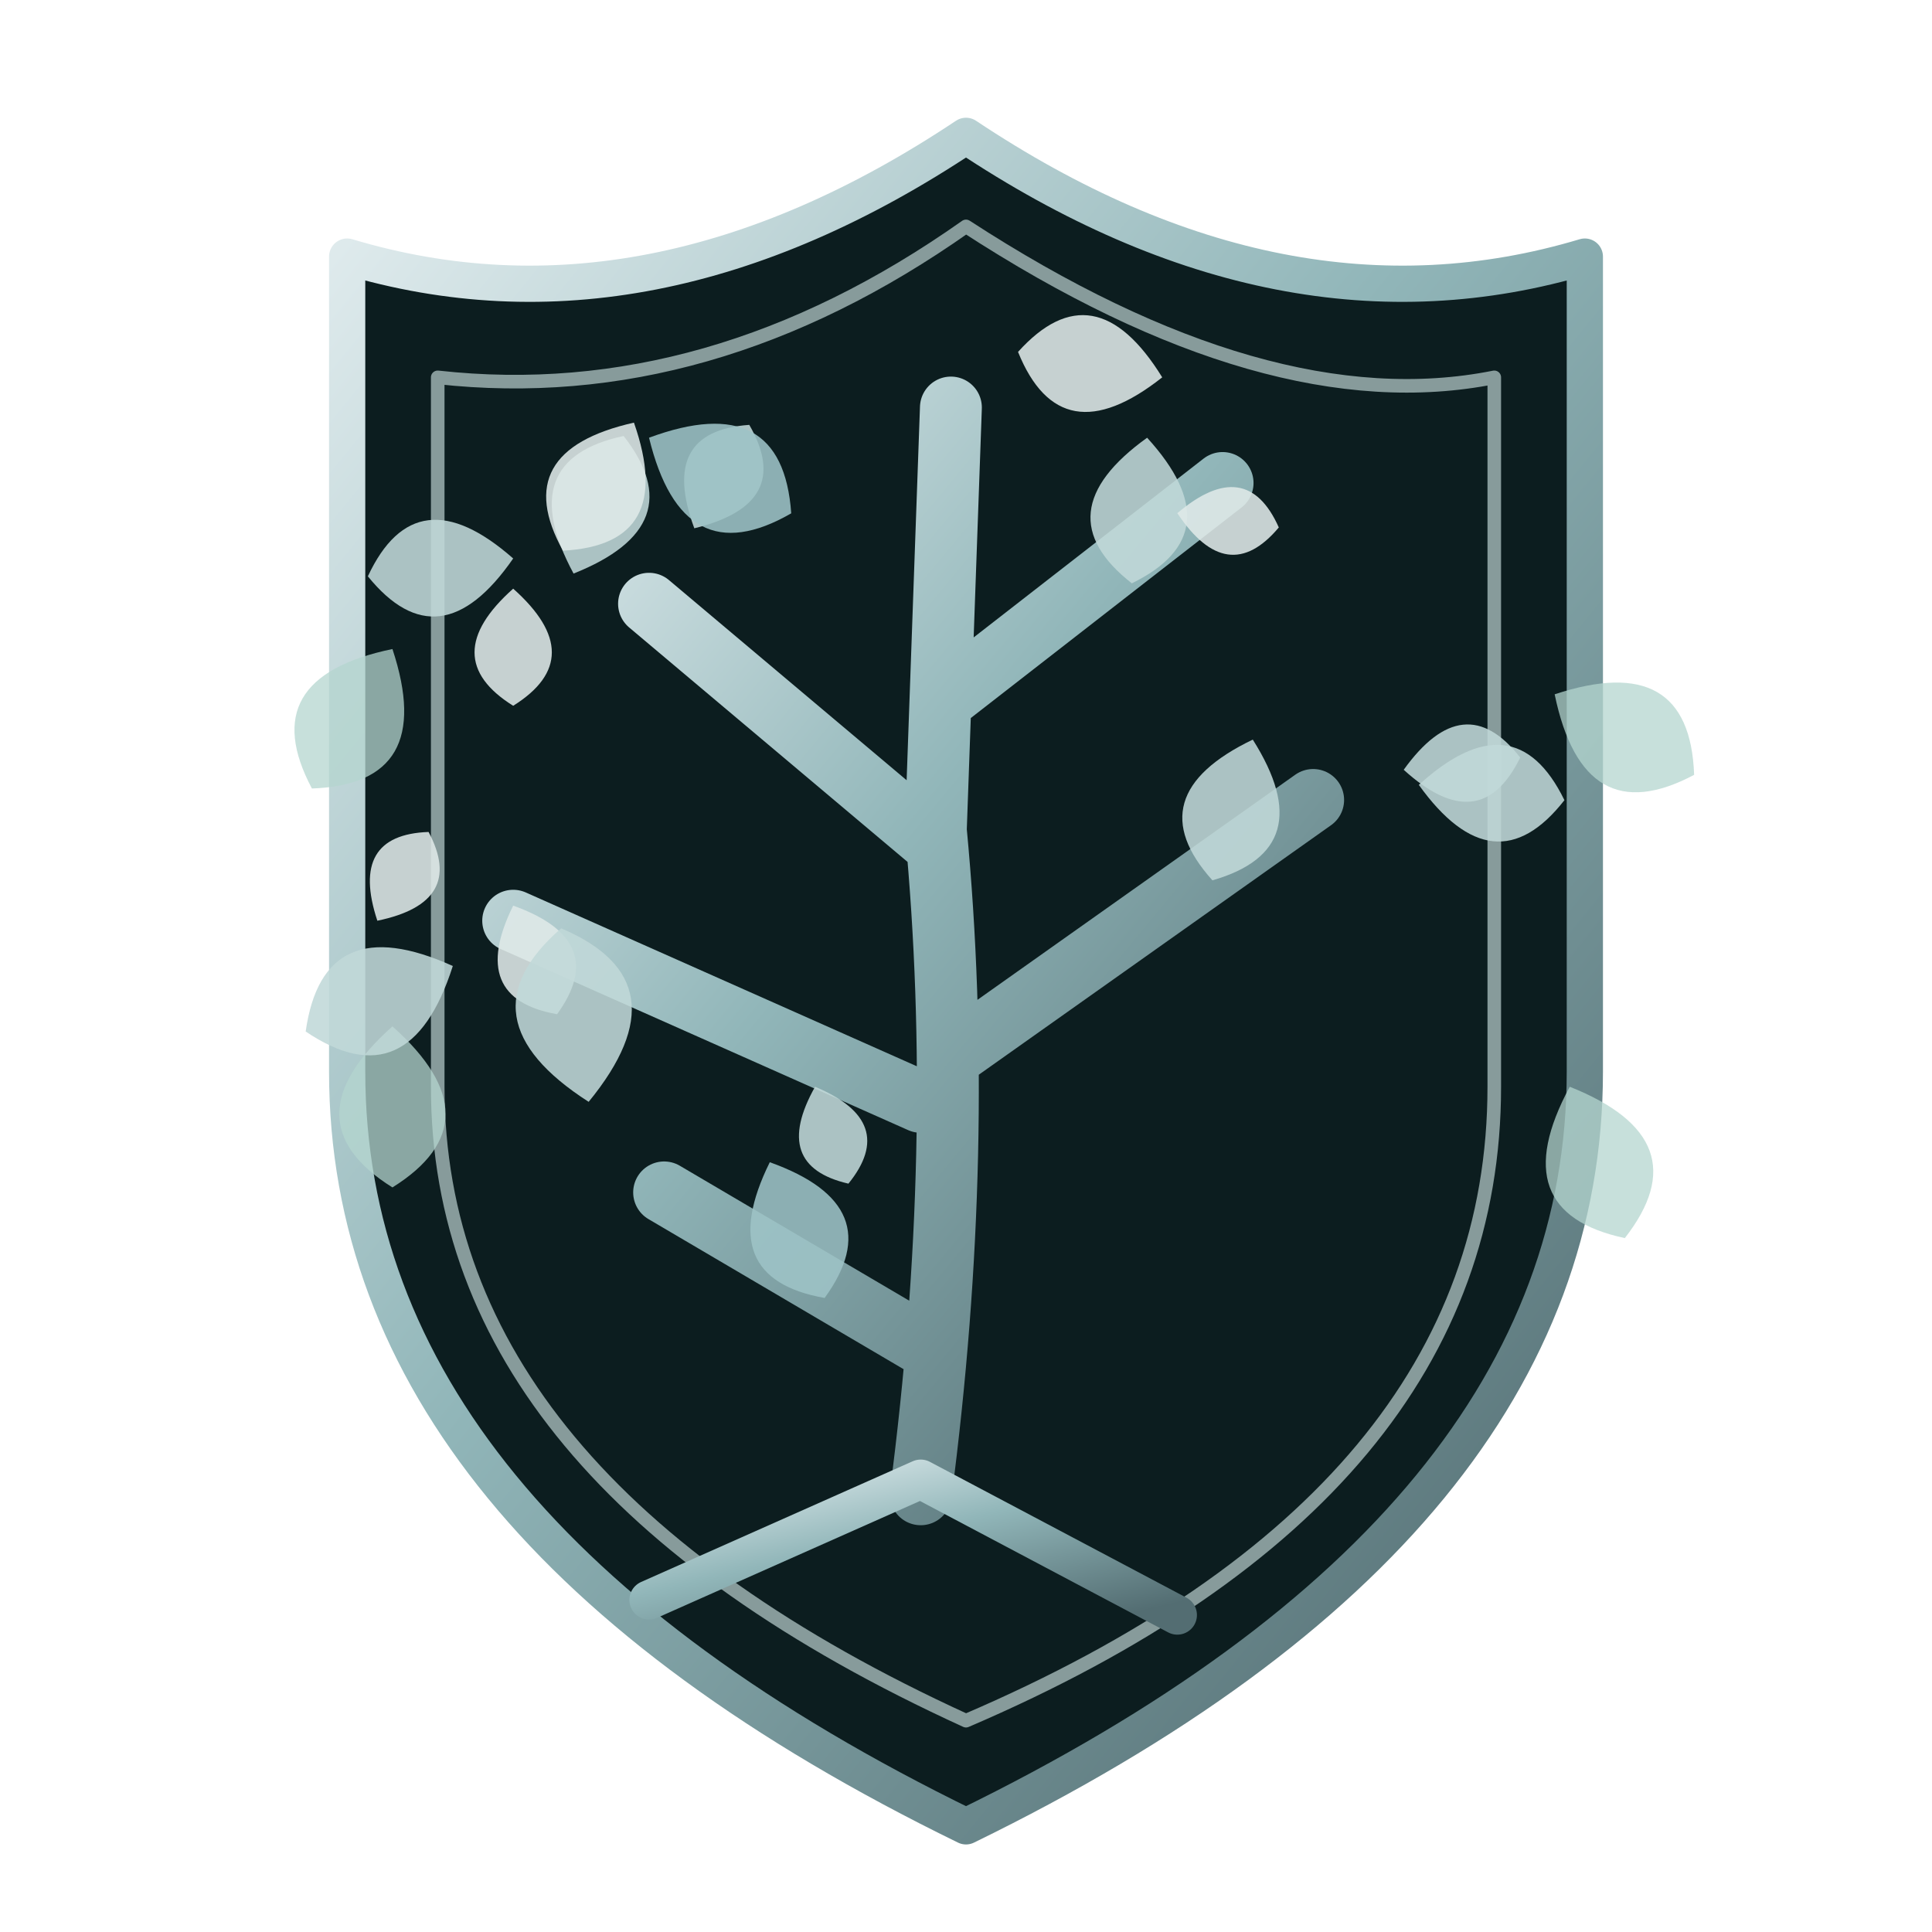
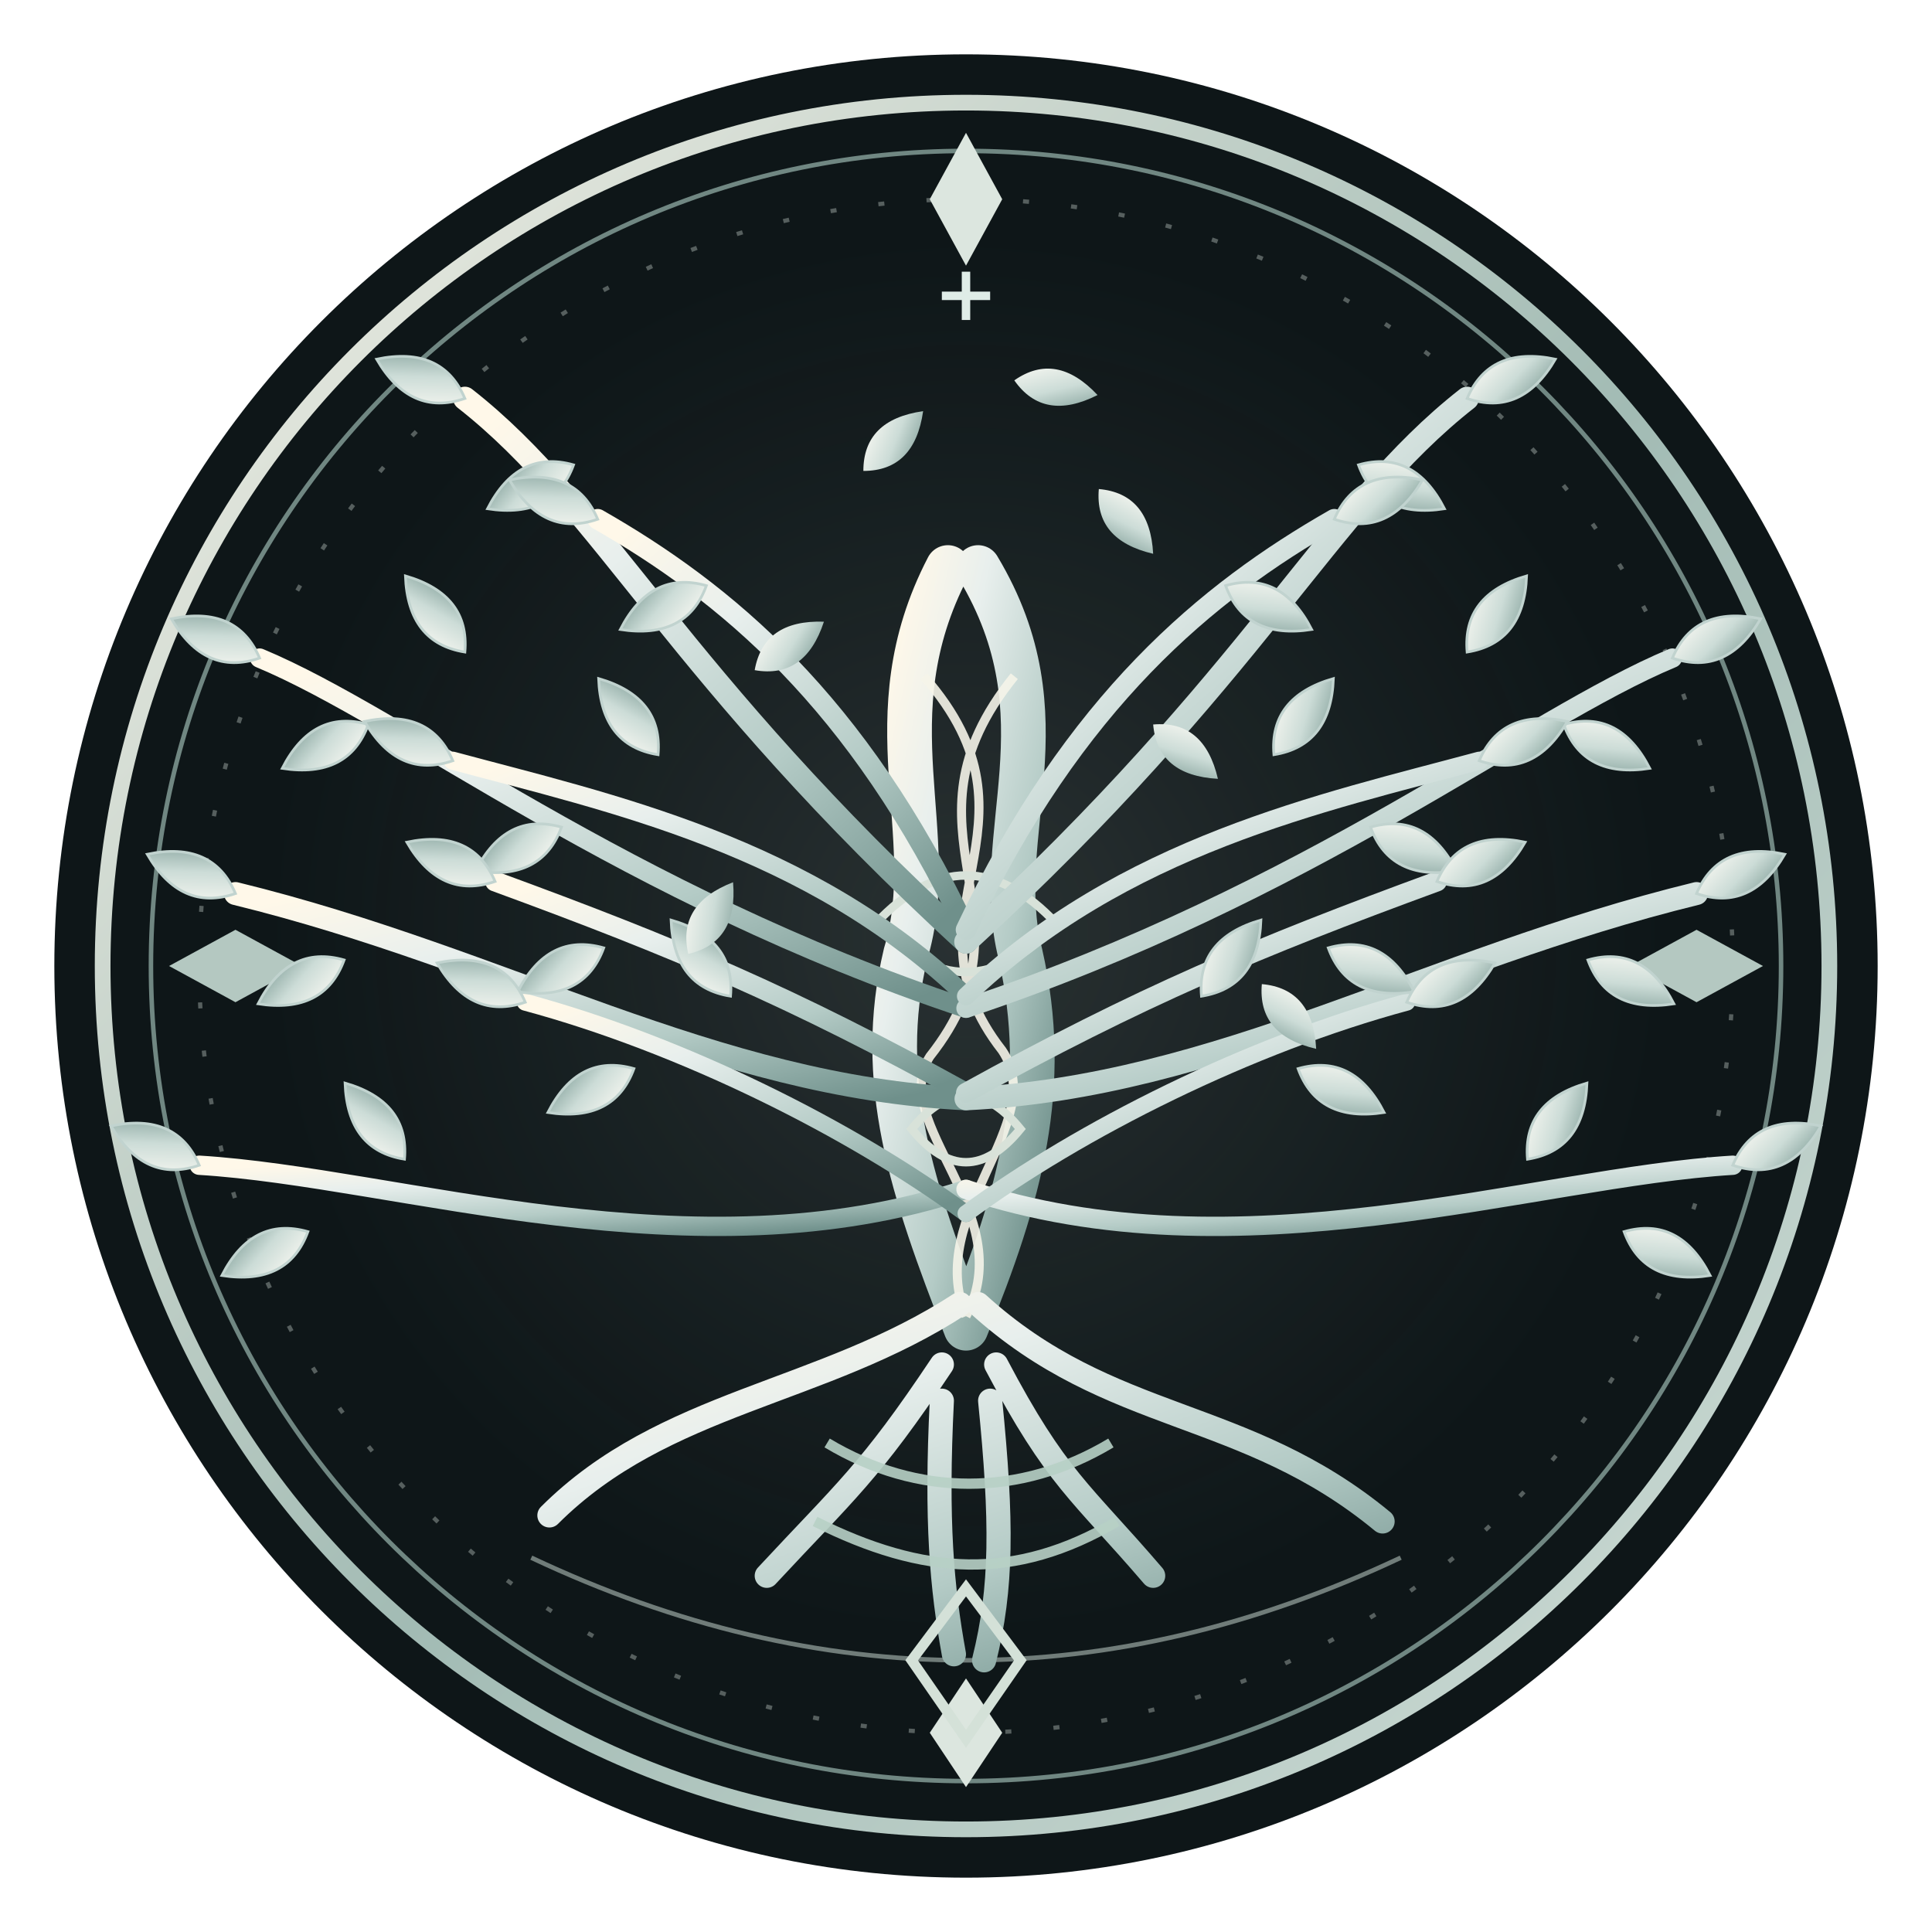
- <svg xmlns="http://www.w3.org/2000/svg" viewBox="0 0 128 128" fill="none">
+ <svg xmlns="http://www.w3.org/2000/svg" width="320" height="320" viewBox="0 0 320 320" fill="none" aria-hidden="true">
  <defs>
-     <linearGradient id="metal" x1="0" y1="0" x2=".9" y2="1">
-       <stop stop-color="#e4eef0" />
-       <stop offset=".46" stop-color="#91b6b9" />
-       <stop offset="1" stop-color="#536d72" />
+     <linearGradient id="treeSilver" x1=".1" y1="0" x2=".9" y2="1">
+       <stop stop-color="#fff8e9" />
+       <stop offset=".28" stop-color="#e8efed" />
+       <stop offset=".66" stop-color="#b4cbc6" />
+       <stop offset="1" stop-color="#6f908b" />
    </linearGradient>
-     <linearGradient id="darkmetal" x1="0" y1="0" x2="1" y2="1">
-       <stop stop-color="#536d72" />
-       <stop offset=".6" stop-color="#091414" />
-       <stop offset="1" stop-color="#91b6b9" />
+     <linearGradient id="leafSilver" x1="0" y1="0" x2="1" y2="1">
+       <stop stop-color="#fbfaf4" />
+       <stop offset=".53" stop-color="#ccdcd7" />
+       <stop offset="1" stop-color="#7f9d97" />
    </linearGradient>
-     <radialGradient id="light">
-       <stop stop-color="#91b6b9" stop-opacity=".41" />
-       <stop offset=".53" stop-color="#536d72" stop-opacity=".16" />
-       <stop offset="1" stop-color="#536d72" stop-opacity="0" />
+     <radialGradient id="orb">
+       <stop stop-color="#e6ece8" stop-opacity=".13" />
+       <stop offset=".74" stop-color="#b8c8c3" stop-opacity=".035" />
+       <stop offset="1" stop-color="#91aba5" stop-opacity="0" />
    </radialGradient>
-     <linearGradient id="fade">
-       <stop stop-color="#fff" stop-opacity="0" />
-       <stop offset=".39" stop-color="#fff" stop-opacity=".22" />
-       <stop offset=".62" stop-color="#fff" stop-opacity=".9" />
-       <stop offset="1" stop-color="#fff" />
+     <linearGradient id="metalRing" x1="0" y1="0" x2="1" y2="1">
+       <stop stop-color="#f6f3e9" />
+       <stop offset=".53" stop-color="#a2bbb4" />
+       <stop offset="1" stop-color="#d2dfd9" />
    </linearGradient>
-     <mask id="leftFade">
-       <rect width="860" height="300" fill="url(#fade)" />
-     </mask>
-     <radialGradient id="orb">
-       <stop stop-color="#e4eef0" stop-opacity=".95" />
-       <stop offset=".68" stop-color="#91b6b9" stop-opacity=".56" />
-       <stop offset="1" stop-color="#536d72" stop-opacity=".13" />
-     </radialGradient>
  </defs>
-   <path d="M64 9Q85 23 105 17V71Q105 101 64 121Q23 101 23 71V17Q43 23 64 9Z" stroke="url(#metal)" stroke-width="2.4" opacity="1" fill="#0c1d1f" stroke-linecap="round" stroke-linejoin="round" />
-   <path d="M64 15Q84 28 99 25V72Q99 99 64 114Q29 98 29 72V25Q47 27 64 15Z" stroke="#bad0d0" stroke-width="0.9" opacity="0.7" fill="none" stroke-linecap="round" stroke-linejoin="round" />
-   <path d="M0 0 Q 6.27 -7.04 10.67 0 Q 6.27 7.04 0 0 Z" fill="#b4d6cf" opacity="0.75" transform="translate(26.00 43.00) rotate(120)" />
-   <path d="M0 0 Q 6.27 -7.04 10.67 0 Q 6.27 7.04 0 0 Z" fill="#b4d6cf" opacity="0.75" transform="translate(26.00 68.00) rotate(90)" />
-   <path d="M0 0 Q 6.27 -7.04 10.67 0 Q 6.27 7.04 0 0 Z" fill="#b4d6cf" opacity="0.75" transform="translate(103.00 46.00) rotate(30)" />
-   <path d="M0 0 Q 6.27 -7.04 10.67 0 Q 6.27 7.04 0 0 Z" fill="#b4d6cf" opacity="0.75" transform="translate(104.00 72.00) rotate(70)" />
-   <path d="M61 99Q64 76 62 55L63 27M62 56L43 40M63 46L81 32M61 73L34 61M63 70L87 53M61 89L44 79" stroke="url(#metal)" stroke-width="4.1" opacity="1" fill="none" stroke-linecap="round" stroke-linejoin="round" />
-   <path d="M61 98L43 106M61 98L78 107" stroke="url(#metal)" stroke-width="2.6" opacity="1" fill="none" stroke-linecap="round" stroke-linejoin="round" />
-   <path d="M0 0 Q 5.70 -6.40 9.70 0 Q 5.70 6.40 0 0 Z" fill="#c1d8d8" opacity="0.88" transform="translate(34.00 37.00) rotate(173)" />
-   <path d="M0 0 Q 5.70 -6.40 9.70 0 Q 5.70 6.40 0 0 Z" fill="#c1d8d8" opacity="0.88" transform="translate(38.00 38.00) rotate(-70)" />
-   <path d="M0 0 Q 4.56 -5.12 7.76 0 Q 4.56 5.12 0 0 Z" fill="#dfe9e8" opacity="0.88" transform="translate(34.00 39.00) rotate(90)" />
-   <path d="M0 0 Q 5.70 -6.40 9.70 0 Q 5.70 6.40 0 0 Z" fill="#dfe9e8" opacity="0.88" transform="translate(42.00 28.00) rotate(119)" />
-   <path d="M0 0 Q 4.56 -5.12 7.76 0 Q 4.56 5.12 0 0 Z" fill="#c1d8d8" opacity="0.88" transform="translate(46.00 35.00) rotate(-62)" />
-   <path d="M0 0 Q 6.27 -7.04 10.67 0 Q 6.27 7.04 0 0 Z" fill="#9dc3c6" opacity="0.88" transform="translate(43.00 29.00) rotate(28)" />
-   <path d="M0 0 Q 5.70 -6.40 9.70 0 Q 5.70 6.40 0 0 Z" fill="#c1d8d8" opacity="0.88" transform="translate(76.00 29.00) rotate(96)" />
-   <path d="M0 0 Q 3.99 -4.48 6.79 0 Q 3.99 4.48 0 0 Z" fill="#dfe9e8" opacity="0.88" transform="translate(78.00 34.00) rotate(8)" />
-   <path d="M0 0 Q 5.70 -6.40 9.70 0 Q 5.70 6.40 0 0 Z" fill="#dfe9e8" opacity="0.88" transform="translate(77.00 25.00) rotate(-170)" />
-   <path d="M0 0 Q 4.56 -5.12 7.76 0 Q 4.56 5.12 0 0 Z" fill="#dfe9e8" opacity="0.88" transform="translate(34.00 60.00) rotate(68)" />
-   <path d="M0 0 Q 3.99 -4.48 6.79 0 Q 3.99 4.48 0 0 Z" fill="#dfe9e8" opacity="0.88" transform="translate(25.00 61.00) rotate(-60)" />
-   <path d="M0 0 Q 6.27 -7.04 10.67 0 Q 6.27 7.04 0 0 Z" fill="#c1d8d8" opacity="0.88" transform="translate(30.00 64.00) rotate(156)" />
-   <path d="M0 0 Q 5.70 -6.40 9.70 0 Q 5.70 6.40 0 0 Z" fill="#c1d8d8" opacity="0.88" transform="translate(83.00 49.00) rotate(106)" />
-   <path d="M0 0 Q 4.56 -5.12 7.76 0 Q 4.56 5.12 0 0 Z" fill="#c1d8d8" opacity="0.88" transform="translate(93.00 51.00) rotate(-6)" />
-   <path d="M0 0 Q 5.70 -6.40 9.70 0 Q 5.70 6.40 0 0 Z" fill="#c1d8d8" opacity="0.88" transform="translate(94.00 52.00) rotate(6)" />
-   <path d="M0 0 Q 5.70 -6.40 9.70 0 Q 5.70 6.40 0 0 Z" fill="#9dc3c6" opacity="0.88" transform="translate(51.00 77.00) rotate(68)" />
-   <path d="M0 0 Q 6.84 -7.68 11.64 0 Q 6.84 7.68 0 0 Z" fill="#c1d8d8" opacity="0.88" transform="translate(39.00 73.00) rotate(-99)" />
-   <path d="M0 0 Q 3.99 -4.48 6.79 0 Q 3.99 4.48 0 0 Z" fill="#c1d8d8" opacity="0.88" transform="translate(54.00 72.00) rotate(71)" />
+   <circle cx="160" cy="160" r="151" fill="#0a1214" fill-opacity=".98" />
+   <circle cx="160" cy="160" r="143" stroke="url(#metalRing)" stroke-width="2.6" />
+   <circle cx="160" cy="160" r="135" stroke="#9bb7b0" stroke-opacity=".7" stroke-width=".75" />
+   <circle cx="160" cy="160" r="127" stroke="#d6e1dc" stroke-opacity=".36" stroke-width=".7" stroke-dasharray="1 7" />
+   <circle cx="160" cy="155" r="118" fill="url(#orb)" />
+   <path d="M160 22l6 11-6 11-6-11z" fill="#dce6df" />
+   <path d="M160 278l6 9-6 9-6-9z" fill="#dce6df" />
+   <path d="M28 160l11-6 11 6-11 6zM270 160l11-6 11 6-11 6z" fill="#b4c8c1" />
+   <path d="M160 45v8 M156 49h8" stroke="#dfece7" stroke-width="1.4" />
+   <path d="M88 258q72 34 144 0" stroke="#c6d8d0" stroke-width=".75" opacity=".53" />
+   <path d="M160 220C151 197 145 179 150 158C156 138 144 119 157 94M160 220C169 198 174 180 169 158C164 138 177 119 162 94" stroke="url(#treeSilver)" stroke-width="7.4" stroke-linecap="round" fill="none" />
+   <path d="M153 112C175 137 148 151 166 174C174 186 153 201 160 218M168 112C147 138 173 151 154 175C147 186 169 201 160 218" stroke="#f5f4e9" stroke-width="1.5" stroke-opacity=".9" fill="none" />
+   <path d="M145 153q15-16 30 0q-15 16-30 0ZM151 187q9-11 18 0q-9 11-18 0Z" fill="none" stroke="#d8e2d9" stroke-width="1.4" />
+   <path d="M 160.00 156 C 112.00 112 100.00 84 77.00 66" stroke="url(#treeSilver)" stroke-width="3.9" stroke-linecap="round" fill="none" />
+   <path d="M 160.00 167 C 103.00 148 67.00 119 43.00 109" stroke="url(#treeSilver)" stroke-width="3.2" stroke-linecap="round" fill="none" />
+   <path d="M 160.00 182 C 118.00 180 84.00 159 39.00 148" stroke="url(#treeSilver)" stroke-width="3.8" stroke-linecap="round" fill="none" />
+   <path d="M 160.00 197 C 115.00 212 66.00 195 33.00 193" stroke="url(#treeSilver)" stroke-width="3.2" stroke-linecap="round" fill="none" />
+   <path d="M 160.00 154 C 142.00 116 120.00 98 99.00 86" stroke="url(#treeSilver)" stroke-width="3.4" stroke-linecap="round" fill="none" />
+   <path d="M 160.00 165 C 134.00 140 101.00 133 75.00 126" stroke="url(#treeSilver)" stroke-width="3.0" stroke-linecap="round" fill="none" />
+   <path d="M 160.00 181 C 131.00 165 112.00 157 82.00 146" stroke="url(#treeSilver)" stroke-width="3.3" stroke-linecap="round" fill="none" />
+   <path d="M 160.00 201 C 141.00 187 113.00 173 87.00 166" stroke="url(#treeSilver)" stroke-width="2.8" stroke-linecap="round" fill="none" />
+   <path d="M 160.00 156 C 208.00 112 220.00 84 243.00 66" stroke="url(#treeSilver)" stroke-width="3.9" stroke-linecap="round" fill="none" />
+   <path d="M 160.00 167 C 217.00 148 253.00 119 277.00 109" stroke="url(#treeSilver)" stroke-width="3.2" stroke-linecap="round" fill="none" />
+   <path d="M 160.00 182 C 202.00 180 236.00 159 281.00 148" stroke="url(#treeSilver)" stroke-width="3.8" stroke-linecap="round" fill="none" />
+   <path d="M 160.00 197 C 205.00 212 254.00 195 287.00 193" stroke="url(#treeSilver)" stroke-width="3.2" stroke-linecap="round" fill="none" />
+   <path d="M 160.00 154 C 178.00 116 200.00 98 221.00 86" stroke="url(#treeSilver)" stroke-width="3.4" stroke-linecap="round" fill="none" />
+   <path d="M 160.00 165 C 186.00 140 219.00 133 245.00 126" stroke="url(#treeSilver)" stroke-width="3.0" stroke-linecap="round" fill="none" />
+   <path d="M 160.00 181 C 189.00 165 208.00 157 238.00 146" stroke="url(#treeSilver)" stroke-width="3.3" stroke-linecap="round" fill="none" />
+   <path d="M 160.00 201 C 179.00 187 207.00 173 233.00 166" stroke="url(#treeSilver)" stroke-width="2.8" stroke-linecap="round" fill="none" />
+   <path d="M0 0 Q 7 -6.5 16 0 Q 7 6.5 0 0Z" fill="url(#leafSilver)" stroke="#c1d3cf" stroke-width=".45" transform="translate(77.0 66.0) rotate(204.0)" />
+   <path d="M0 0 Q 7 -6.5 16 0 Q 7 6.5 0 0Z" fill="url(#leafSilver)" stroke="#c1d3cf" stroke-width=".45" transform="translate(95.0 77.0) rotate(153.0)" />
+   <path d="M0 0 Q 7 -6.5 16 0 Q 7 6.5 0 0Z" fill="url(#leafSilver)" stroke="#c1d3cf" stroke-width=".45" transform="translate(43.0 109.0) rotate(204.0)" />
+   <path d="M0 0 Q 7 -6.5 16 0 Q 7 6.5 0 0Z" fill="url(#leafSilver)" stroke="#c1d3cf" stroke-width=".45" transform="translate(61.0 120.0) rotate(153.0)" />
+   <path d="M0 0 Q 7 -6.5 16 0 Q 7 6.5 0 0Z" fill="url(#leafSilver)" stroke="#c1d3cf" stroke-width=".45" transform="translate(77.0 108.0) rotate(232.0)" />
+   <path d="M0 0 Q 7 -6.5 16 0 Q 7 6.5 0 0Z" fill="url(#leafSilver)" stroke="#c1d3cf" stroke-width=".45" transform="translate(39.0 148.0) rotate(204.0)" />
+   <path d="M0 0 Q 7 -6.5 16 0 Q 7 6.5 0 0Z" fill="url(#leafSilver)" stroke="#c1d3cf" stroke-width=".45" transform="translate(57.0 159.0) rotate(153.0)" />
+   <path d="M0 0 Q 7 -6.5 16 0 Q 7 6.5 0 0Z" fill="url(#leafSilver)" stroke="#c1d3cf" stroke-width=".45" transform="translate(33.0 193.0) rotate(204.0)" />
+   <path d="M0 0 Q 7 -6.5 16 0 Q 7 6.5 0 0Z" fill="url(#leafSilver)" stroke="#c1d3cf" stroke-width=".45" transform="translate(51.0 204.0) rotate(153.0)" />
+   <path d="M0 0 Q 7 -6.5 16 0 Q 7 6.5 0 0Z" fill="url(#leafSilver)" stroke="#c1d3cf" stroke-width=".45" transform="translate(67.0 192.0) rotate(232.0)" />
+   <path d="M0 0 Q 7 -6.5 16 0 Q 7 6.5 0 0Z" fill="url(#leafSilver)" stroke="#c1d3cf" stroke-width=".45" transform="translate(99.0 86.0) rotate(204.0)" />
+   <path d="M0 0 Q 7 -6.5 16 0 Q 7 6.5 0 0Z" fill="url(#leafSilver)" stroke="#c1d3cf" stroke-width=".45" transform="translate(117.0 97.0) rotate(153.0)" />
+   <path d="M0 0 Q 7 -6.5 16 0 Q 7 6.5 0 0Z" fill="url(#leafSilver)" stroke="#c1d3cf" stroke-width=".45" transform="translate(75.0 126.0) rotate(204.0)" />
+   <path d="M0 0 Q 7 -6.5 16 0 Q 7 6.5 0 0Z" fill="url(#leafSilver)" stroke="#c1d3cf" stroke-width=".45" transform="translate(93.0 137.0) rotate(153.0)" />
+   <path d="M0 0 Q 7 -6.5 16 0 Q 7 6.5 0 0Z" fill="url(#leafSilver)" stroke="#c1d3cf" stroke-width=".45" transform="translate(109.0 125.0) rotate(232.0)" />
+   <path d="M0 0 Q 7 -6.5 16 0 Q 7 6.5 0 0Z" fill="url(#leafSilver)" stroke="#c1d3cf" stroke-width=".45" transform="translate(82.0 146.0) rotate(204.0)" />
+   <path d="M0 0 Q 7 -6.5 16 0 Q 7 6.5 0 0Z" fill="url(#leafSilver)" stroke="#c1d3cf" stroke-width=".45" transform="translate(100.0 157.0) rotate(153.0)" />
+   <path d="M0 0 Q 7 -6.5 16 0 Q 7 6.5 0 0Z" fill="url(#leafSilver)" stroke="#c1d3cf" stroke-width=".45" transform="translate(87.0 166.0) rotate(204.0)" />
+   <path d="M0 0 Q 7 -6.5 16 0 Q 7 6.5 0 0Z" fill="url(#leafSilver)" stroke="#c1d3cf" stroke-width=".45" transform="translate(105.0 177.0) rotate(153.0)" />
+   <path d="M0 0 Q 7 -6.5 16 0 Q 7 6.5 0 0Z" fill="url(#leafSilver)" stroke="#c1d3cf" stroke-width=".45" transform="translate(121.0 165.0) rotate(232.0)" />
+   <path d="M0 0 Q 7 -6.5 16 0 Q 7 6.5 0 0Z" fill="url(#leafSilver)" stroke="#c1d3cf" stroke-width=".45" transform="translate(243.0 66.0) rotate(-24.0)" />
+   <path d="M0 0 Q 7 -6.5 16 0 Q 7 6.5 0 0Z" fill="url(#leafSilver)" stroke="#c1d3cf" stroke-width=".45" transform="translate(225.0 77.0) rotate(27.0)" />
+   <path d="M0 0 Q 7 -6.5 16 0 Q 7 6.5 0 0Z" fill="url(#leafSilver)" stroke="#c1d3cf" stroke-width=".45" transform="translate(277.0 109.0) rotate(-24.0)" />
+   <path d="M0 0 Q 7 -6.5 16 0 Q 7 6.5 0 0Z" fill="url(#leafSilver)" stroke="#c1d3cf" stroke-width=".45" transform="translate(259.0 120.0) rotate(27.0)" />
+   <path d="M0 0 Q 7 -6.5 16 0 Q 7 6.5 0 0Z" fill="url(#leafSilver)" stroke="#c1d3cf" stroke-width=".45" transform="translate(243.0 108.0) rotate(-52.0)" />
+   <path d="M0 0 Q 7 -6.5 16 0 Q 7 6.5 0 0Z" fill="url(#leafSilver)" stroke="#c1d3cf" stroke-width=".45" transform="translate(281.0 148.0) rotate(-24.0)" />
+   <path d="M0 0 Q 7 -6.5 16 0 Q 7 6.5 0 0Z" fill="url(#leafSilver)" stroke="#c1d3cf" stroke-width=".45" transform="translate(263.0 159.0) rotate(27.0)" />
+   <path d="M0 0 Q 7 -6.5 16 0 Q 7 6.5 0 0Z" fill="url(#leafSilver)" stroke="#c1d3cf" stroke-width=".45" transform="translate(287.0 193.0) rotate(-24.0)" />
+   <path d="M0 0 Q 7 -6.5 16 0 Q 7 6.5 0 0Z" fill="url(#leafSilver)" stroke="#c1d3cf" stroke-width=".45" transform="translate(269.0 204.0) rotate(27.0)" />
+   <path d="M0 0 Q 7 -6.5 16 0 Q 7 6.5 0 0Z" fill="url(#leafSilver)" stroke="#c1d3cf" stroke-width=".45" transform="translate(253.0 192.0) rotate(-52.0)" />
+   <path d="M0 0 Q 7 -6.5 16 0 Q 7 6.5 0 0Z" fill="url(#leafSilver)" stroke="#c1d3cf" stroke-width=".45" transform="translate(221.0 86.0) rotate(-24.0)" />
+   <path d="M0 0 Q 7 -6.5 16 0 Q 7 6.5 0 0Z" fill="url(#leafSilver)" stroke="#c1d3cf" stroke-width=".45" transform="translate(203.0 97.0) rotate(27.0)" />
+   <path d="M0 0 Q 7 -6.5 16 0 Q 7 6.5 0 0Z" fill="url(#leafSilver)" stroke="#c1d3cf" stroke-width=".45" transform="translate(245.0 126.0) rotate(-24.0)" />
+   <path d="M0 0 Q 7 -6.5 16 0 Q 7 6.5 0 0Z" fill="url(#leafSilver)" stroke="#c1d3cf" stroke-width=".45" transform="translate(227.0 137.0) rotate(27.0)" />
+   <path d="M0 0 Q 7 -6.5 16 0 Q 7 6.5 0 0Z" fill="url(#leafSilver)" stroke="#c1d3cf" stroke-width=".45" transform="translate(211.0 125.0) rotate(-52.0)" />
+   <path d="M0 0 Q 7 -6.5 16 0 Q 7 6.5 0 0Z" fill="url(#leafSilver)" stroke="#c1d3cf" stroke-width=".45" transform="translate(238.0 146.0) rotate(-24.0)" />
+   <path d="M0 0 Q 7 -6.5 16 0 Q 7 6.5 0 0Z" fill="url(#leafSilver)" stroke="#c1d3cf" stroke-width=".45" transform="translate(220.0 157.0) rotate(27.0)" />
+   <path d="M0 0 Q 7 -6.5 16 0 Q 7 6.5 0 0Z" fill="url(#leafSilver)" stroke="#c1d3cf" stroke-width=".45" transform="translate(233.0 166.0) rotate(-24.0)" />
+   <path d="M0 0 Q 7 -6.5 16 0 Q 7 6.5 0 0Z" fill="url(#leafSilver)" stroke="#c1d3cf" stroke-width=".45" transform="translate(215.0 177.0) rotate(27.0)" />
+   <path d="M0 0 Q 7 -6.5 16 0 Q 7 6.5 0 0Z" fill="url(#leafSilver)" stroke="#c1d3cf" stroke-width=".45" transform="translate(199.0 165.0) rotate(-52.0)" />
+   <path d="M0 0 Q6 -6 14 0 Q6 6 0 0Z" fill="url(#leafSilver)" transform="translate(143 78) rotate(-45)" />
+   <path d="M0 0 Q6 -6 14 0 Q6 6 0 0Z" fill="url(#leafSilver)" transform="translate(168 63) rotate(10)" />
+   <path d="M0 0 Q6 -6 14 0 Q6 6 0 0Z" fill="url(#leafSilver)" transform="translate(182 81) rotate(50)" />
+   <path d="M0 0 Q6 -6 14 0 Q6 6 0 0Z" fill="url(#leafSilver)" transform="translate(125 111) rotate(-35)" />
+   <path d="M0 0 Q6 -6 14 0 Q6 6 0 0Z" fill="url(#leafSilver)" transform="translate(191 120) rotate(40)" />
+   <path d="M0 0 Q6 -6 14 0 Q6 6 0 0Z" fill="url(#leafSilver)" transform="translate(114 158) rotate(-58)" />
+   <path d="M0 0 Q6 -6 14 0 Q6 6 0 0Z" fill="url(#leafSilver)" transform="translate(209 163) rotate(50)" />
+   <path d="M159 216C136 231 110 232 91 251M162 216C184 236 206 233 229 252M156 226C144 244 140 247 127 261M165 226C175 245 179 247 191 261M156 232C155 252 156 263 158 274M164 232C166 252 166 263 163 275" stroke="url(#treeSilver)" stroke-width="4" stroke-linecap="round" />
+   <path d="M137 239c15 9 32 9 47 0M135 252c18 9 33 10 50 0" stroke="#b7d0c5" stroke-width="1.7" opacity=".9" />
+   <path d="M160 288l-9-13 9-12 9 12z" fill="none" stroke="#d4e1d8" stroke-width="1.7" />
</svg>
